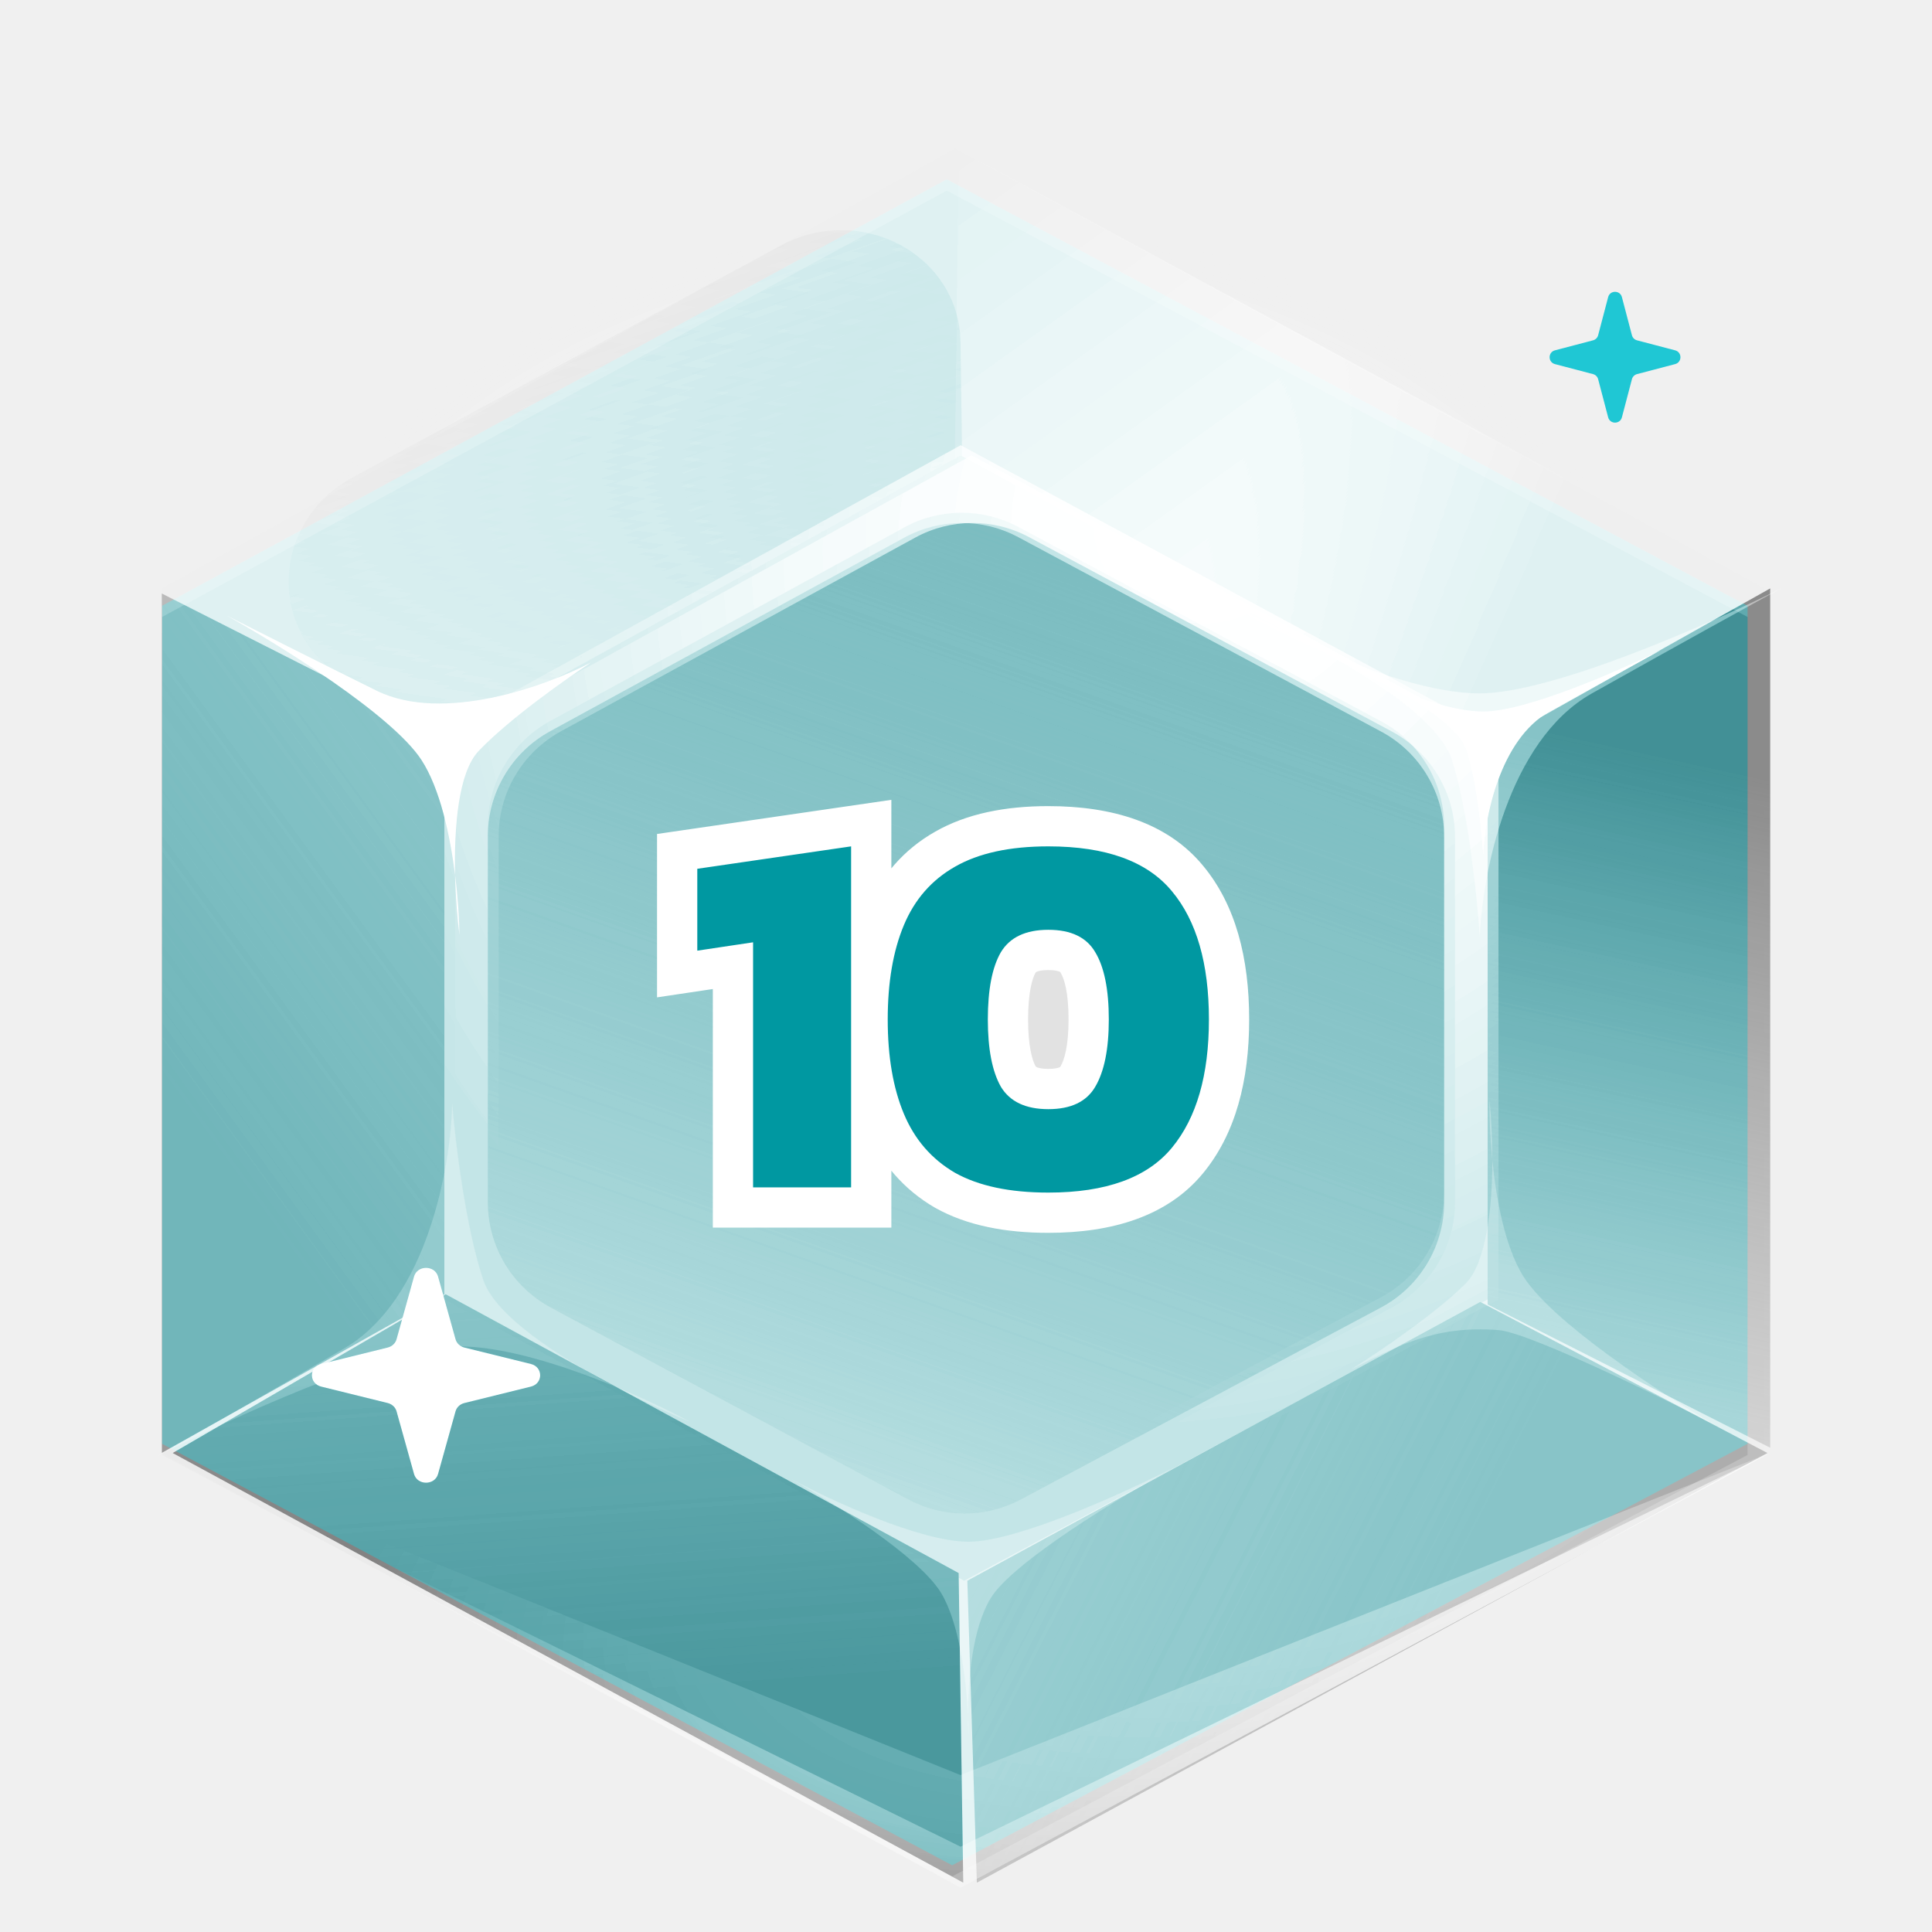
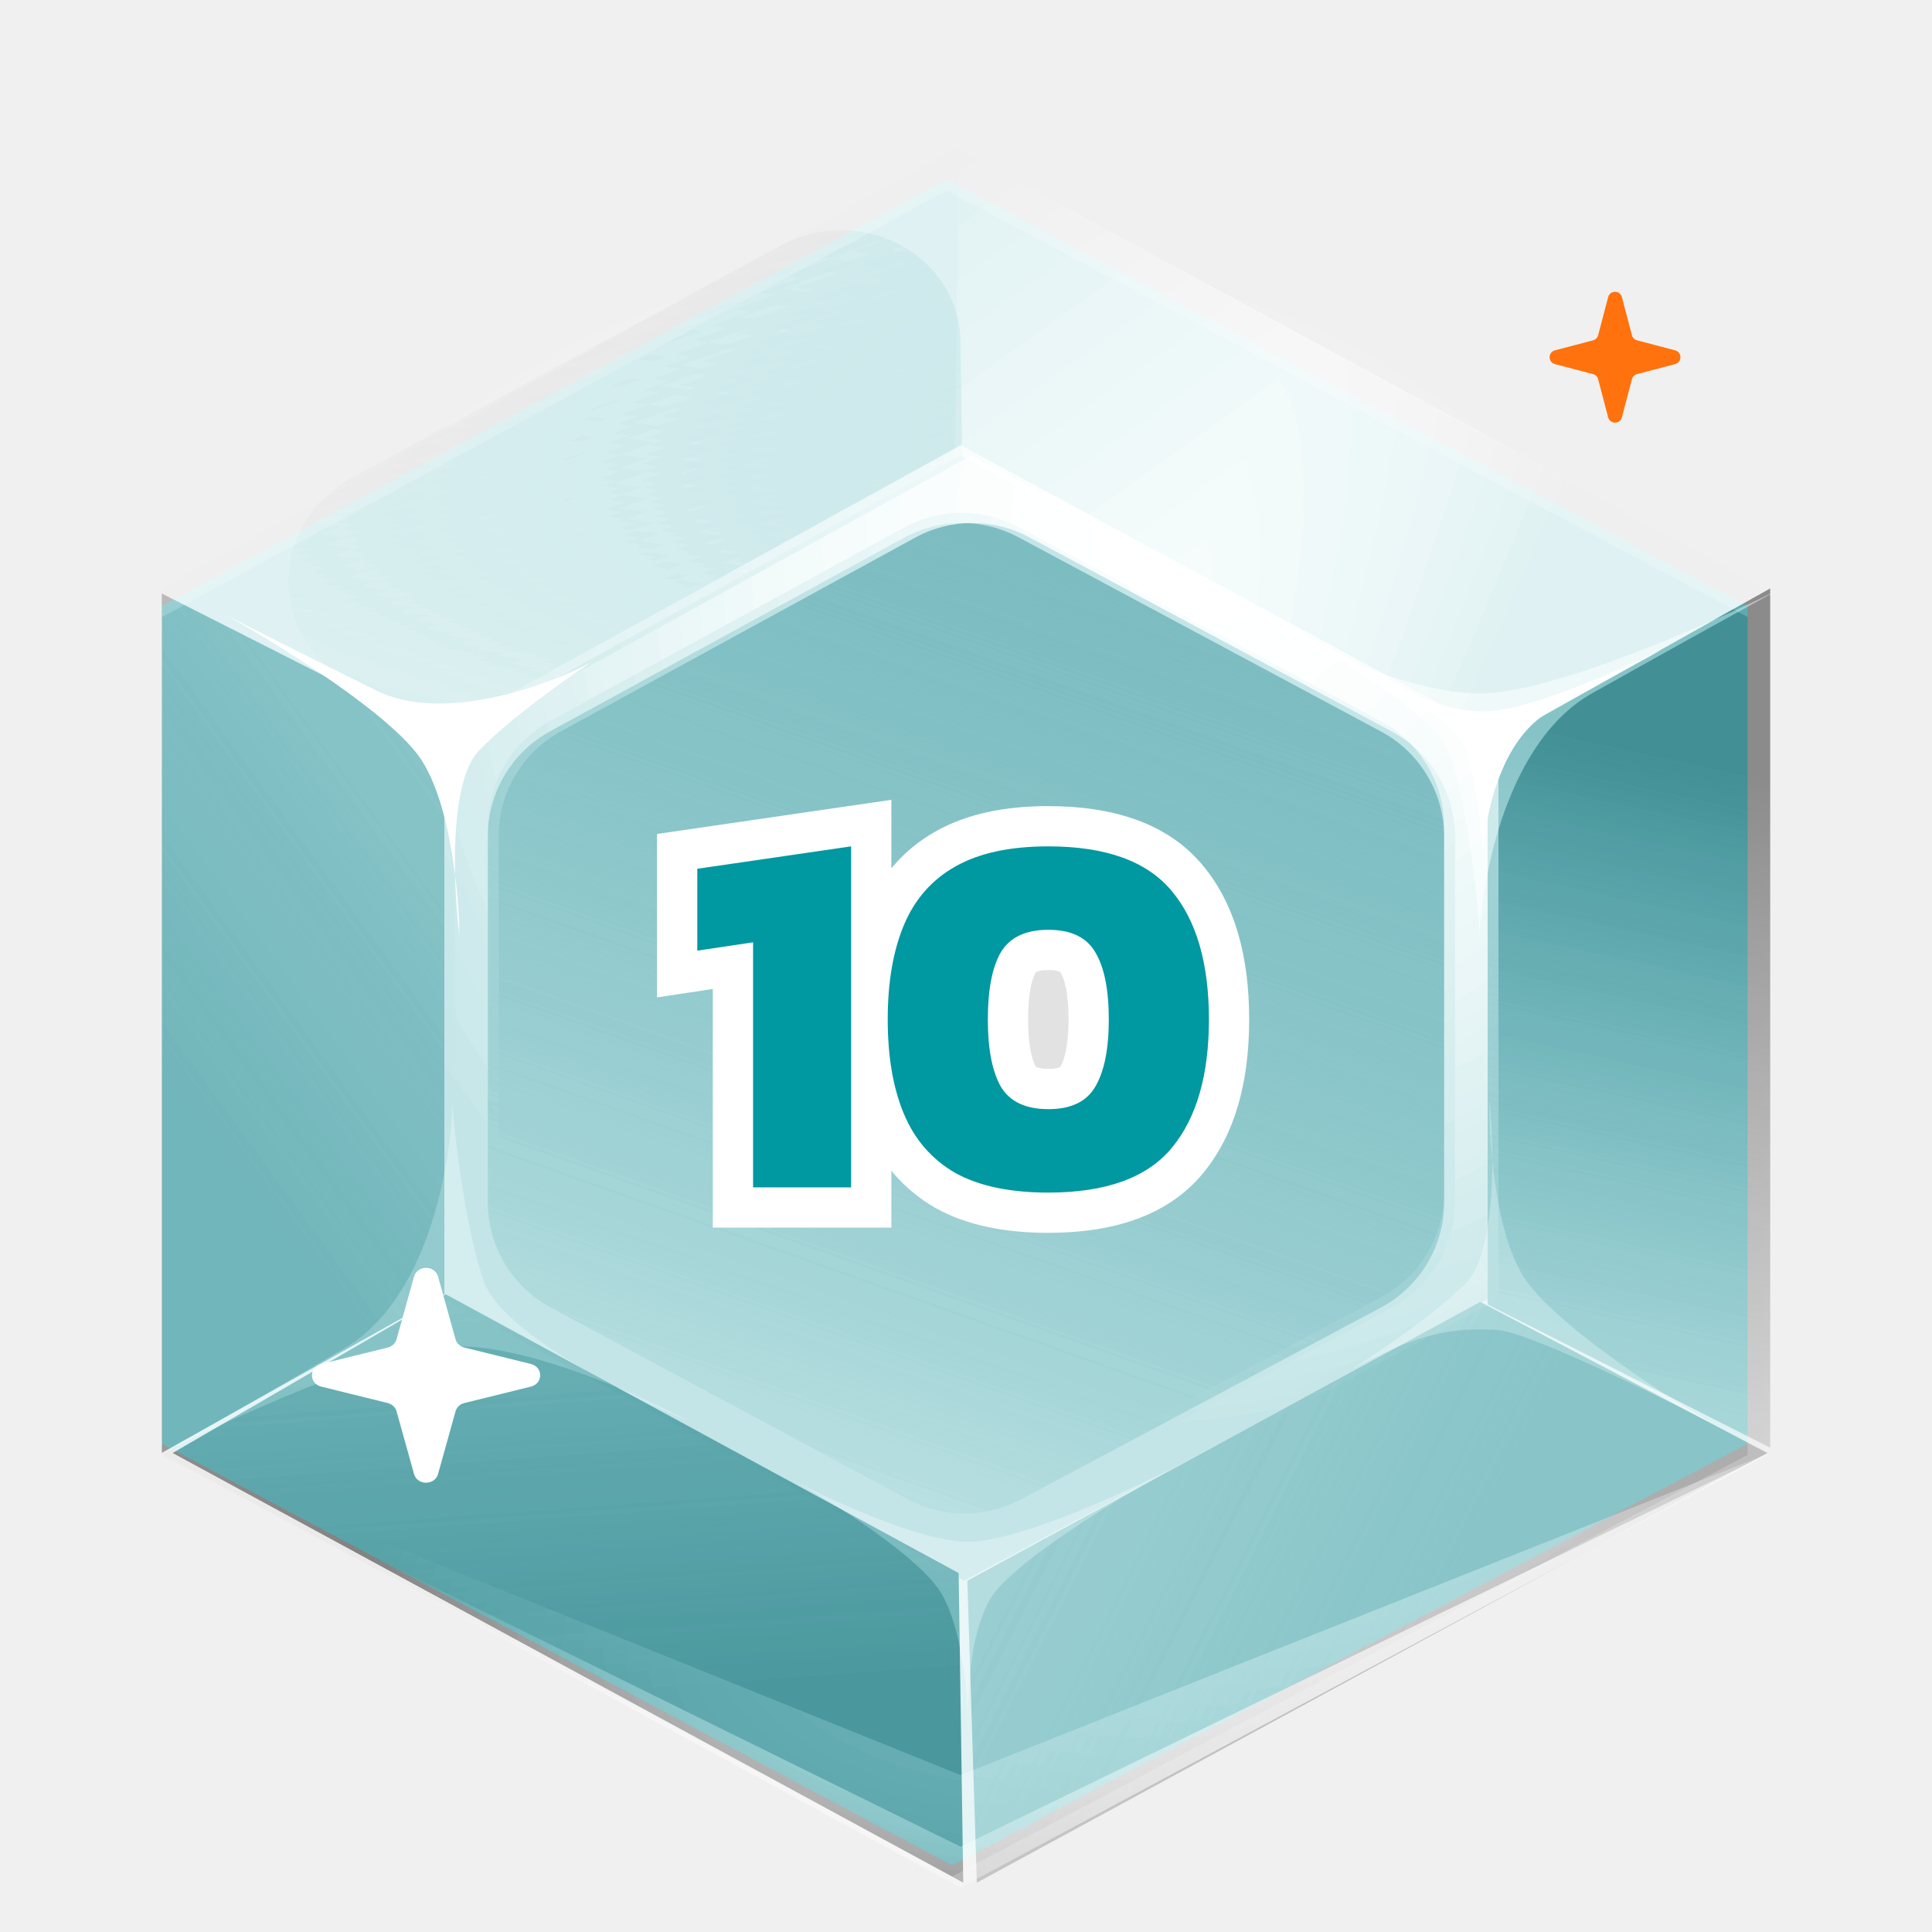
<svg xmlns="http://www.w3.org/2000/svg" width="192" height="192" fill="none" viewBox="0 0 192 192">
  <g clip-path="url(#clip0_2320_340810)">
    <mask id="mask0_2320_340810" width="165" height="107" x="11" y="-14" maskUnits="userSpaceOnUse" style="mask-type:alpha">
      <path fill="#636363" d="M175.993 69.471C176.711 74.068 118.241 91.118 97.324 92.981C89.149 93.69 14.496 73.845 11.652 69.471C8.807 65.097 11.652 -10.276 97.324 -14C175.993 -5.622 175.229 64.814 175.993 69.471Z" />
    </mask>
    <g mask="url(#mask0_2320_340810)">
      <ellipse cx="95.5" cy="82" fill="url(#paint0_radial_2320_340810)" opacity=".5" rx="76.5" ry="61" />
    </g>
    <path fill="#EFEFEF" d="M95.459 187.589L16.08 144.382V58.476L94.919 14.761L175.379 58.476V144.382L95.459 187.589Z" />
    <path fill="url(#paint1_linear_2320_340810)" d="M95.856 146.924L53.879 124.049V78.57L95.57 55.426L138.119 78.57V124.049L95.856 146.924Z" />
    <mask id="mask1_2320_340810" width="81" height="65" x="94" y="14" maskUnits="userSpaceOnUse" style="mask-type:alpha">
      <path fill="url(#paint2_linear_2320_340810)" d="M174.137 57.567L136.337 78.408L94.757 55.025L95.297 14.868L174.137 57.567Z" />
    </mask>
    <g mask="url(#mask1_2320_340810)">
      <path fill="url(#paint3_linear_2320_340810)" fill-rule="evenodd" d="M174.678 57.568L95.298 14.361L15.378 57.568V143.474L95.838 187.189L174.678 143.474V57.568ZM136.878 77.9L94.901 55.026L52.638 77.9V123.38L95.186 146.523L136.878 123.38V77.9Z" clip-rule="evenodd" />
    </g>
    <mask id="mask2_2320_340810" width="68" height="55" x="28" y="22" maskUnits="userSpaceOnUse" style="mask-type:alpha">
      <path fill="url(#paint4_linear_2320_340810)" d="M34.56 67.602L48.104 75.07C51.846 77.133 56.513 77.084 60.323 74.941L89.451 58.561C93.326 56.381 95.703 52.382 95.646 48.134L95.456 34.038C95.339 25.318 85.575 20.08 77.546 24.428L35.063 47.437C26.795 51.915 26.514 63.166 34.56 67.602Z" />
    </mask>
    <g mask="url(#mask2_2320_340810)">
      <path fill="url(#paint5_linear_2320_340810)" fill-rule="evenodd" d="M15.818 64.626C15.818 60.275 18.197 56.272 22.019 54.192L89.538 17.441C93.068 15.519 97.331 15.513 100.867 17.424L168.888 54.198C172.726 56.273 175.118 60.286 175.118 64.649V136.407C175.118 140.761 172.736 144.767 168.909 146.846L100.388 184.075C96.819 186.014 92.507 185.995 88.955 184.026L21.937 146.865C18.161 144.772 15.818 140.794 15.818 136.476V64.626ZM53.618 84.955C53.618 80.606 55.995 76.604 59.814 74.523L89.93 58.112C93.463 56.187 97.731 56.181 101.269 58.096L131.633 74.53C135.468 76.606 137.858 80.617 137.858 84.978V116.317C137.858 120.67 135.478 124.674 131.654 126.753L101.044 143.403C97.473 145.346 93.156 145.327 89.602 143.354L59.732 126.773C55.959 124.678 53.618 120.702 53.618 116.386V84.955Z" clip-rule="evenodd" />
    </g>
    <path fill="#E1E1E1" d="M95.823 157.09L44.159 129.132V73.546L95.472 45.26L147.839 73.546V129.132L95.823 157.09Z" />
    <path fill="url(#paint6_linear_2320_340810)" d="M90.24 149.002L54.743 129.951C50.887 127.882 48.48 123.86 48.48 119.484V83.102C48.48 78.759 50.851 74.762 54.662 72.678L89.876 53.427C93.395 51.503 97.648 51.485 101.184 53.379L137.25 72.699C141.111 74.767 143.52 78.791 143.52 83.171V119.461C143.52 123.849 141.101 127.88 137.228 129.944L101.446 149.018C97.943 150.885 93.739 150.879 90.24 149.002Z" />
    <path fill="url(#paint7_linear_2320_340810)" d="M16.08 144.382V58.984L44.16 73.217V128.624L16.08 144.382Z" />
    <path fill="url(#paint8_linear_2320_340810)" d="M175.921 58.476L175.921 143.874L147.841 129.641L147.841 74.234L175.921 58.476Z" />
    <path fill="url(#paint9_linear_2320_340810)" d="M175.645 144.399L97.079 187.098L96.133 157.09L147.107 129.387L175.645 144.399Z" />
    <path fill="url(#paint10_linear_2320_340810)" d="M95.727 187.098L17.161 144.399L44.295 128.624L95.269 156.327L95.727 187.098Z" />
    <path fill="#fff" d="M43.534 146.482C43.212 147.638 41.468 147.638 41.146 146.482L39.411 140.261C39.298 139.855 38.962 139.538 38.531 139.432L31.921 137.799C30.693 137.495 30.693 135.854 31.921 135.551L38.531 133.918C38.962 133.811 39.298 133.494 39.411 133.089L41.146 126.867C41.468 125.711 43.212 125.711 43.534 126.867L45.269 133.089C45.382 133.494 45.718 133.811 46.149 133.918L52.759 135.551C53.987 135.854 53.987 137.495 52.759 137.799L46.149 139.432C45.718 139.538 45.382 139.855 45.269 140.261L43.534 146.482Z" />
    <g style="mix-blend-mode:overlay">
      <path fill="url(#paint11_radial_2320_340810)" fill-rule="evenodd" d="M45.239 129.132L96.903 157.09L148.918 129.132V73.546L96.551 45.26L45.239 73.546V129.132ZM55.82 129.952L91.318 149.002C94.816 150.88 99.021 150.886 102.524 149.018L138.306 129.945C142.179 127.881 144.598 123.85 144.598 119.461V83.171C144.598 78.792 142.188 74.767 138.328 72.699L102.262 53.379C98.726 51.485 94.473 51.503 90.953 53.427L55.739 72.679C51.928 74.762 49.558 78.76 49.558 83.103V119.484C49.558 123.86 51.964 127.882 55.82 129.952Z" clip-rule="evenodd" />
    </g>
    <g style="mix-blend-mode:overlay">
      <path fill="url(#paint12_radial_2320_340810)" fill-rule="evenodd" d="M44.161 128.116L95.825 156.073L147.841 128.116V72.53L95.474 44.243L44.161 72.53V128.116ZM54.743 128.935L90.24 147.985C93.739 149.863 97.943 149.868 101.446 148.001L137.228 128.928C141.101 126.864 143.52 122.833 143.52 118.444V82.154C143.52 77.775 141.111 73.75 137.25 71.682L101.184 52.362C97.648 50.468 93.395 50.486 89.876 52.41L54.662 71.662C50.851 73.745 48.48 77.742 48.48 82.086V118.467C48.48 122.843 50.887 126.865 54.743 128.935Z" clip-rule="evenodd" />
    </g>
    <g style="mix-blend-mode:soft-light">
      <path fill="url(#paint13_radial_2320_340810)" d="M95.459 187.589L16.08 144.382L95.459 176.406L175.919 144.382L95.459 187.589Z" />
    </g>
    <g style="mix-blend-mode:overlay">
      <path fill="url(#paint14_radial_2320_340810)" d="M95.459 187.589L16.08 144.382L95.459 183.522L175.919 144.382L95.459 187.589Z" />
    </g>
    <g style="mix-blend-mode:soft-light">
      <path fill="#fff" d="M158.199 68.911C149.844 73.607 147.291 86.955 147.058 93.042C146.826 89.346 145.944 80.65 144.273 75.433C143.139 71.893 137.027 67.753 131.329 64.641C128.38 63.363 125.791 62.047 124.08 61.085C126.02 61.924 128.628 63.167 131.329 64.641C136.379 66.831 142.486 68.911 147.058 68.911C154.3 68.911 170.037 61.954 177 58.476C174.215 59.998 166.555 64.215 158.199 68.911Z" />
    </g>
    <g style="mix-blend-mode:soft-light" opacity=".5">
      <path fill="#fff" d="M34.236 133.984C42.505 129.155 44.816 115.768 44.937 109.678C45.236 113.369 46.276 122.05 48.042 127.239C49.24 130.761 55.427 134.802 61.181 137.821C64.152 139.052 66.764 140.326 68.493 141.26C66.537 140.453 63.908 139.252 61.181 137.821C56.092 135.713 49.947 133.732 45.376 133.805C38.135 133.922 22.527 141.131 15.628 144.721C18.385 143.154 25.967 138.814 34.236 133.984Z" />
    </g>
    <g style="mix-blend-mode:overlay">
      <path fill="#fff" d="M37.408 68.633C44.048 71.918 54.4 68.132 58.745 65.828C56.257 67.457 50.537 71.499 47.564 74.632C45.547 76.757 45.112 82.205 45.229 86.983C45.522 89.323 45.643 91.454 45.659 92.9C45.465 91.362 45.285 89.248 45.229 86.983C44.729 82.977 43.726 78.36 41.888 75.53C38.976 71.047 27.79 64.102 22.56 61.19C24.743 62.303 30.769 65.348 37.408 68.633Z" />
    </g>
    <g style="mix-blend-mode:soft-light" opacity=".6">
      <path fill="#fff" d="M148.921 132.182C142.441 131.674 138.652 133.896 134.248 136.1C136.778 134.528 142.6 130.617 145.653 127.554C147.724 125.475 148.298 120.038 148.304 115.259C148.071 112.913 148.005 110.78 148.026 109.334C148.181 110.876 148.306 112.994 148.304 115.259C148.701 119.276 149.585 123.914 151.35 126.785C154.145 131.333 165.15 138.53 170.304 141.56C168.15 140.399 152.292 132.447 148.921 132.182Z" />
    </g>
    <g style="mix-blend-mode:overlay">
      <path fill="#fff" d="M153.993 70.714C149.048 73.476 147.537 81.328 147.399 84.908C147.262 82.734 146.74 77.619 145.751 74.55C145.08 72.468 141.462 70.032 138.09 68.202C136.344 67.45 134.813 66.676 133.8 66.11C134.948 66.604 136.491 67.335 138.09 68.202C141.079 69.49 144.693 70.714 147.399 70.714C151.685 70.714 160.999 66.622 165.12 64.576C163.471 65.471 158.938 67.952 153.993 70.714Z" />
    </g>
    <g style="mix-blend-mode:soft-light" opacity=".6">
      <path fill="#fff" d="M78.719 147.032C82.554 149.094 91.429 153.218 96.25 153.218C101.07 153.218 111.771 148.344 116.519 145.907C111.406 148.719 100.632 155.242 98.441 158.842C96.644 161.794 96.198 166.966 96.196 170.385C96.234 171.13 96.25 171.794 96.25 172.339C96.217 171.8 96.196 171.135 96.196 170.385C96.014 166.772 95.327 161.263 93.51 158.279C91.319 154.68 82.737 149.281 78.719 147.032Z" />
    </g>
    <g style="mix-blend-mode:color-burn" opacity=".5">
      <path fill="#A7A7A7" d="M94.623 186.479L16.109 144.592V61.311L94.089 18.932L173.671 61.311V144.592L94.623 186.479Z" />
    </g>
    <g style="mix-blend-mode:soft-light" opacity=".8">
      <path fill="#14E2F2" d="M94.623 185.37L16.109 143.483V60.202L94.089 17.822L173.671 60.202V143.483L94.623 185.37Z" />
    </g>
-     <path fill="#1FC7D4" d="M161.184 41.472C161 42.176 160 42.176 159.816 41.472L158.821 37.684C158.756 37.437 158.564 37.244 158.316 37.179L154.528 36.184C153.824 36 153.824 35 154.528 34.816L158.316 33.821C158.564 33.756 158.756 33.563 158.821 33.316L159.816 29.528C160 28.824 161 28.824 161.184 29.528L162.179 33.316C162.244 33.563 162.436 33.756 162.684 33.821L166.472 34.816C167.176 35 167.176 36 166.472 36.184L162.684 37.179C162.436 37.244 162.244 37.437 162.179 37.684L161.184 41.472Z" />
+     <path fill="#FF720D" d="M161.184 41.472C161 42.176 160 42.176 159.816 41.472L158.821 37.684C158.756 37.437 158.564 37.244 158.316 37.179L154.528 36.184C153.824 36 153.824 35 154.528 34.816L158.316 33.821C158.564 33.756 158.756 33.563 158.821 33.316L159.816 29.528C160 28.824 161 28.824 161.184 29.528L162.179 33.316C162.244 33.563 162.436 33.756 162.684 33.821L166.472 34.816C167.176 35 167.176 36 166.472 36.184L162.684 37.179C162.436 37.244 162.244 37.437 162.179 37.684L161.184 41.472Z" />
  </g>
  <ellipse cx="104" cy="101" fill="#E2E2E2" rx="7" ry="11" />
  <path fill="#fff" d="M74.84 118H70.84V122H74.84V118ZM74.84 93.645H78.84V89.003L74.248 89.689L74.84 93.645ZM69.296 94.475H65.296V99.117L69.887 98.431L69.296 94.475ZM69.296 86.339L68.719 82.381L65.296 82.88V86.339H69.296ZM84.582 84.111H88.582V79.486L84.005 80.153L84.582 84.111ZM84.582 118V122H88.582V118H84.582ZM78.84 118V93.645H70.84V118H78.84ZM74.248 89.689L68.704 90.519L69.887 98.431L75.432 97.602L74.248 89.689ZM73.296 94.475V86.339H65.296V94.475H73.296ZM69.872 90.297L85.159 88.069L84.005 80.153L68.719 82.381L69.872 90.297ZM80.582 84.111V118H88.582V84.111H80.582ZM84.582 114H74.84V122H84.582V114ZM94.906 116.549L92.894 120.006L92.924 120.024L92.954 120.041L94.906 116.549ZM89.828 110.694L86.138 112.239L89.828 110.694ZM89.828 91.936L86.138 90.39L89.828 91.936ZM94.906 86.132L96.879 89.611L96.888 89.606L96.896 89.602L94.906 86.132ZM116.462 88.567L113.378 91.114L113.385 91.123L113.392 91.132L116.462 88.567ZM116.462 114.062L119.547 116.608L116.462 114.062ZM108.845 107.999L105.401 105.964L105.394 105.976L105.387 105.989L108.845 107.999ZM108.845 94.63L105.387 96.641L105.404 96.67L105.422 96.7L108.845 94.63ZM99.466 94.63L96.043 92.56L96.025 92.59L96.008 92.62L99.466 94.63ZM99.466 107.999L95.988 109.975L96.015 110.022L96.043 110.069L99.466 107.999ZM104.181 114.518C100.757 114.518 98.41 113.925 96.857 113.057L92.954 120.041C96.1 121.799 99.937 122.518 104.181 122.518V114.518ZM96.918 113.092C95.383 112.199 94.264 110.932 93.517 109.148L86.138 112.239C87.533 115.568 89.799 118.205 92.894 120.006L96.918 113.092ZM93.517 109.148C92.707 107.215 92.221 104.648 92.221 101.315H84.221C84.221 105.374 84.806 109.06 86.138 112.239L93.517 109.148ZM92.221 101.315C92.221 97.981 92.707 95.414 93.517 93.481L86.138 90.39C84.806 93.57 84.221 97.255 84.221 101.315H92.221ZM93.517 93.481C94.261 91.705 95.369 90.468 96.879 89.611L92.932 82.653C89.814 84.421 87.536 87.053 86.138 90.39L93.517 93.481ZM96.896 89.602C98.439 88.717 100.77 88.111 104.181 88.111V80.111C99.923 80.111 96.071 80.852 92.916 82.662L96.896 89.602ZM104.181 88.111C109.318 88.111 111.997 89.441 113.378 91.114L119.547 86.021C116.022 81.752 110.513 80.111 104.181 80.111V88.111ZM113.392 91.132C115.023 93.084 116.141 96.275 116.141 101.315H124.141C124.141 95.23 122.807 89.923 119.532 86.003L113.392 91.132ZM116.141 101.315C116.141 106.308 115.028 109.516 113.378 111.515L119.547 116.608C122.802 112.666 124.141 107.376 124.141 101.315H116.141ZM113.378 111.515C111.997 113.188 109.318 114.518 104.181 114.518V122.518C110.513 122.518 116.022 120.877 119.547 116.608L113.378 111.515ZM104.181 114.227C107.351 114.227 110.503 113.106 112.303 110.01L105.387 105.989C105.363 106.03 105.352 106.037 105.357 106.032C105.362 106.028 105.353 106.039 105.307 106.061C105.206 106.109 104.881 106.227 104.181 106.227V114.227ZM112.289 110.034C113.718 107.615 114.192 104.545 114.192 101.315H106.192C106.192 103.957 105.768 105.344 105.401 105.964L112.289 110.034ZM114.192 101.315C114.192 98.071 113.725 94.971 112.268 92.56L105.422 96.7C105.761 97.26 106.192 98.616 106.192 101.315H114.192ZM112.303 92.62C110.503 89.523 107.351 88.402 104.181 88.402V96.402C104.881 96.402 105.206 96.52 105.307 96.568C105.353 96.59 105.362 96.602 105.357 96.597C105.352 96.592 105.363 96.6 105.387 96.641L112.303 92.62ZM104.181 88.402C101.005 88.402 97.879 89.524 96.043 92.56L102.889 96.7C102.93 96.631 102.951 96.611 103.027 96.575C103.147 96.519 103.484 96.402 104.181 96.402V88.402ZM96.008 92.62C94.616 95.013 94.17 98.087 94.17 101.315H102.17C102.17 98.6 102.588 97.218 102.924 96.641L96.008 92.62ZM94.17 101.315C94.17 104.528 94.623 107.573 95.988 109.975L102.944 106.023C102.581 105.386 102.17 103.974 102.17 101.315H94.17ZM96.043 110.069C97.879 113.105 101.005 114.227 104.181 114.227V106.227C103.484 106.227 103.147 106.11 103.027 106.054C102.951 106.018 102.93 105.998 102.889 105.929L96.043 110.069Z" />
  <path fill="#0098A1" d="M74.84 118V93.645L69.296 94.475V86.339L84.582 84.111V118H74.84ZM104.181 118.518C100.347 118.518 97.255 117.862 94.906 116.549C92.591 115.202 90.898 113.25 89.828 110.694C88.757 108.137 88.221 105.011 88.221 101.315C88.221 97.618 88.757 94.492 89.828 91.936C90.898 89.379 92.591 87.445 94.906 86.132C97.255 84.784 100.347 84.111 104.181 84.111C109.916 84.111 114.009 85.596 116.462 88.567C118.915 91.504 120.141 95.753 120.141 101.315C120.141 106.842 118.915 111.091 116.462 114.062C114.009 117.033 109.916 118.518 104.181 118.518ZM104.181 110.227C106.427 110.227 107.981 109.485 108.845 107.999C109.743 106.479 110.192 104.251 110.192 101.315C110.192 98.344 109.743 96.115 108.845 94.63C107.981 93.144 106.427 92.402 104.181 92.402C101.936 92.402 100.364 93.144 99.466 94.63C98.602 96.115 98.17 98.344 98.17 101.315C98.17 104.251 98.602 106.479 99.466 107.999C100.364 109.485 101.936 110.227 104.181 110.227Z" />
  <defs>
    <radialGradient id="paint0_radial_2320_340810" cx="0" cy="0" r="1" gradientTransform="translate(95.4875 81.9724) rotate(-90) scale(60.9724 76.4654)" gradientUnits="userSpaceOnUse">
      <stop stop-color="#E0E0E0" />
      <stop offset="1" stop-color="#fff" stop-opacity="0" />
    </radialGradient>
    <linearGradient id="paint1_linear_2320_340810" x1="128.468" x2="92.975" y1="55.744" y2="154.155" gradientUnits="userSpaceOnUse">
      <stop stop-color="#B6B6B6" />
      <stop offset="1" stop-color="#8E8E8E" stop-opacity="0" />
    </linearGradient>
    <linearGradient id="paint2_linear_2320_340810" x1="153.082" x2="97.948" y1="55.424" y2="30.807" gradientUnits="userSpaceOnUse">
      <stop stop-color="#fff" stop-opacity="0" />
      <stop offset=".513" stop-color="#fff" />
      <stop offset="1" stop-color="#fff" />
    </linearGradient>
    <linearGradient id="paint3_linear_2320_340810" x1="55.815" x2="135.487" y1="42.699" y2="154.056" gradientUnits="userSpaceOnUse">
      <stop stop-color="#fff" stop-opacity="0" />
      <stop offset=".513" stop-color="#fff" />
      <stop offset="1" stop-color="#fff" />
    </linearGradient>
    <linearGradient id="paint4_linear_2320_340810" x1="61.716" x2="50.043" y1="-2.757" y2="80.778" gradientUnits="userSpaceOnUse">
      <stop stop-color="#FD9B13" />
      <stop offset="1" stop-color="#FD9B13" stop-opacity="0" />
    </linearGradient>
    <linearGradient id="paint5_linear_2320_340810" x1="156.868" x2="92.142" y1="184.927" y2="1.751" gradientUnits="userSpaceOnUse">
      <stop stop-color="#B6B6B6" />
      <stop offset="1" stop-color="#8E8E8E" stop-opacity="0" />
    </linearGradient>
    <linearGradient id="paint6_linear_2320_340810" x1="132.632" x2="93.659" y1="50.696" y2="160.422" gradientUnits="userSpaceOnUse">
      <stop stop-color="#B6B6B6" />
      <stop offset="1" stop-color="#8E8E8E" stop-opacity="0" />
    </linearGradient>
    <linearGradient id="paint7_linear_2320_340810" x1="1.425" x2="189.352" y1="86.905" y2="-49.988" gradientUnits="userSpaceOnUse">
      <stop stop-color="#AFAFAF" />
      <stop offset="1" stop-color="#CECECE" stop-opacity="0" />
    </linearGradient>
    <linearGradient id="paint8_linear_2320_340810" x1="170.521" x2="147.9" y1="76.267" y2="180.057" gradientUnits="userSpaceOnUse">
      <stop stop-color="#8B8B8B" />
      <stop offset="1" stop-color="#B7B7B7" stop-opacity="0" />
    </linearGradient>
    <linearGradient id="paint9_linear_2320_340810" x1="130.094" x2="-78.916" y1="185.084" y2="78.886" gradientUnits="userSpaceOnUse">
      <stop stop-color="#BEBEBE" />
      <stop offset="1" stop-color="#CECECE" stop-opacity="0" />
    </linearGradient>
    <linearGradient id="paint10_linear_2320_340810" x1="35.521" x2="19.241" y1="170.306" y2="-52.489" gradientUnits="userSpaceOnUse">
      <stop stop-color="#929292" />
      <stop offset="1" stop-color="#CECECE" stop-opacity="0" />
    </linearGradient>
    <radialGradient id="paint11_radial_2320_340810" cx="0" cy="0" r="1" gradientTransform="translate(120.838 51.3596) rotate(131.437) scale(96.2826 84.8126)" gradientUnits="userSpaceOnUse">
      <stop stop-color="#fff" />
      <stop offset="1" stop-color="#fff" stop-opacity="0" />
    </radialGradient>
    <radialGradient id="paint12_radial_2320_340810" cx="0" cy="0" r="1" gradientTransform="translate(119.761 50.343) rotate(131.437) scale(96.2826 84.8126)" gradientUnits="userSpaceOnUse">
      <stop stop-color="#fff" />
      <stop offset="1" stop-color="#fff" stop-opacity="0" />
    </radialGradient>
    <radialGradient id="paint13_radial_2320_340810" cx="0" cy="0" r="1" gradientTransform="translate(132.629 146.739) rotate(164.151) scale(102.117 47.632)" gradientUnits="userSpaceOnUse">
      <stop stop-color="#fff" />
      <stop offset="1" stop-color="#fff" stop-opacity="0" />
    </radialGradient>
    <radialGradient id="paint14_radial_2320_340810" cx="0" cy="0" r="1" gradientTransform="translate(132.629 146.739) rotate(164.151) scale(102.117 47.632)" gradientUnits="userSpaceOnUse">
      <stop stop-color="#fff" />
      <stop offset="1" stop-color="#fff" stop-opacity="0" />
    </radialGradient>
    <clipPath id="clip0_2320_340810">
      <rect width="192" height="192" fill="#fff" />
    </clipPath>
  </defs>
</svg>
